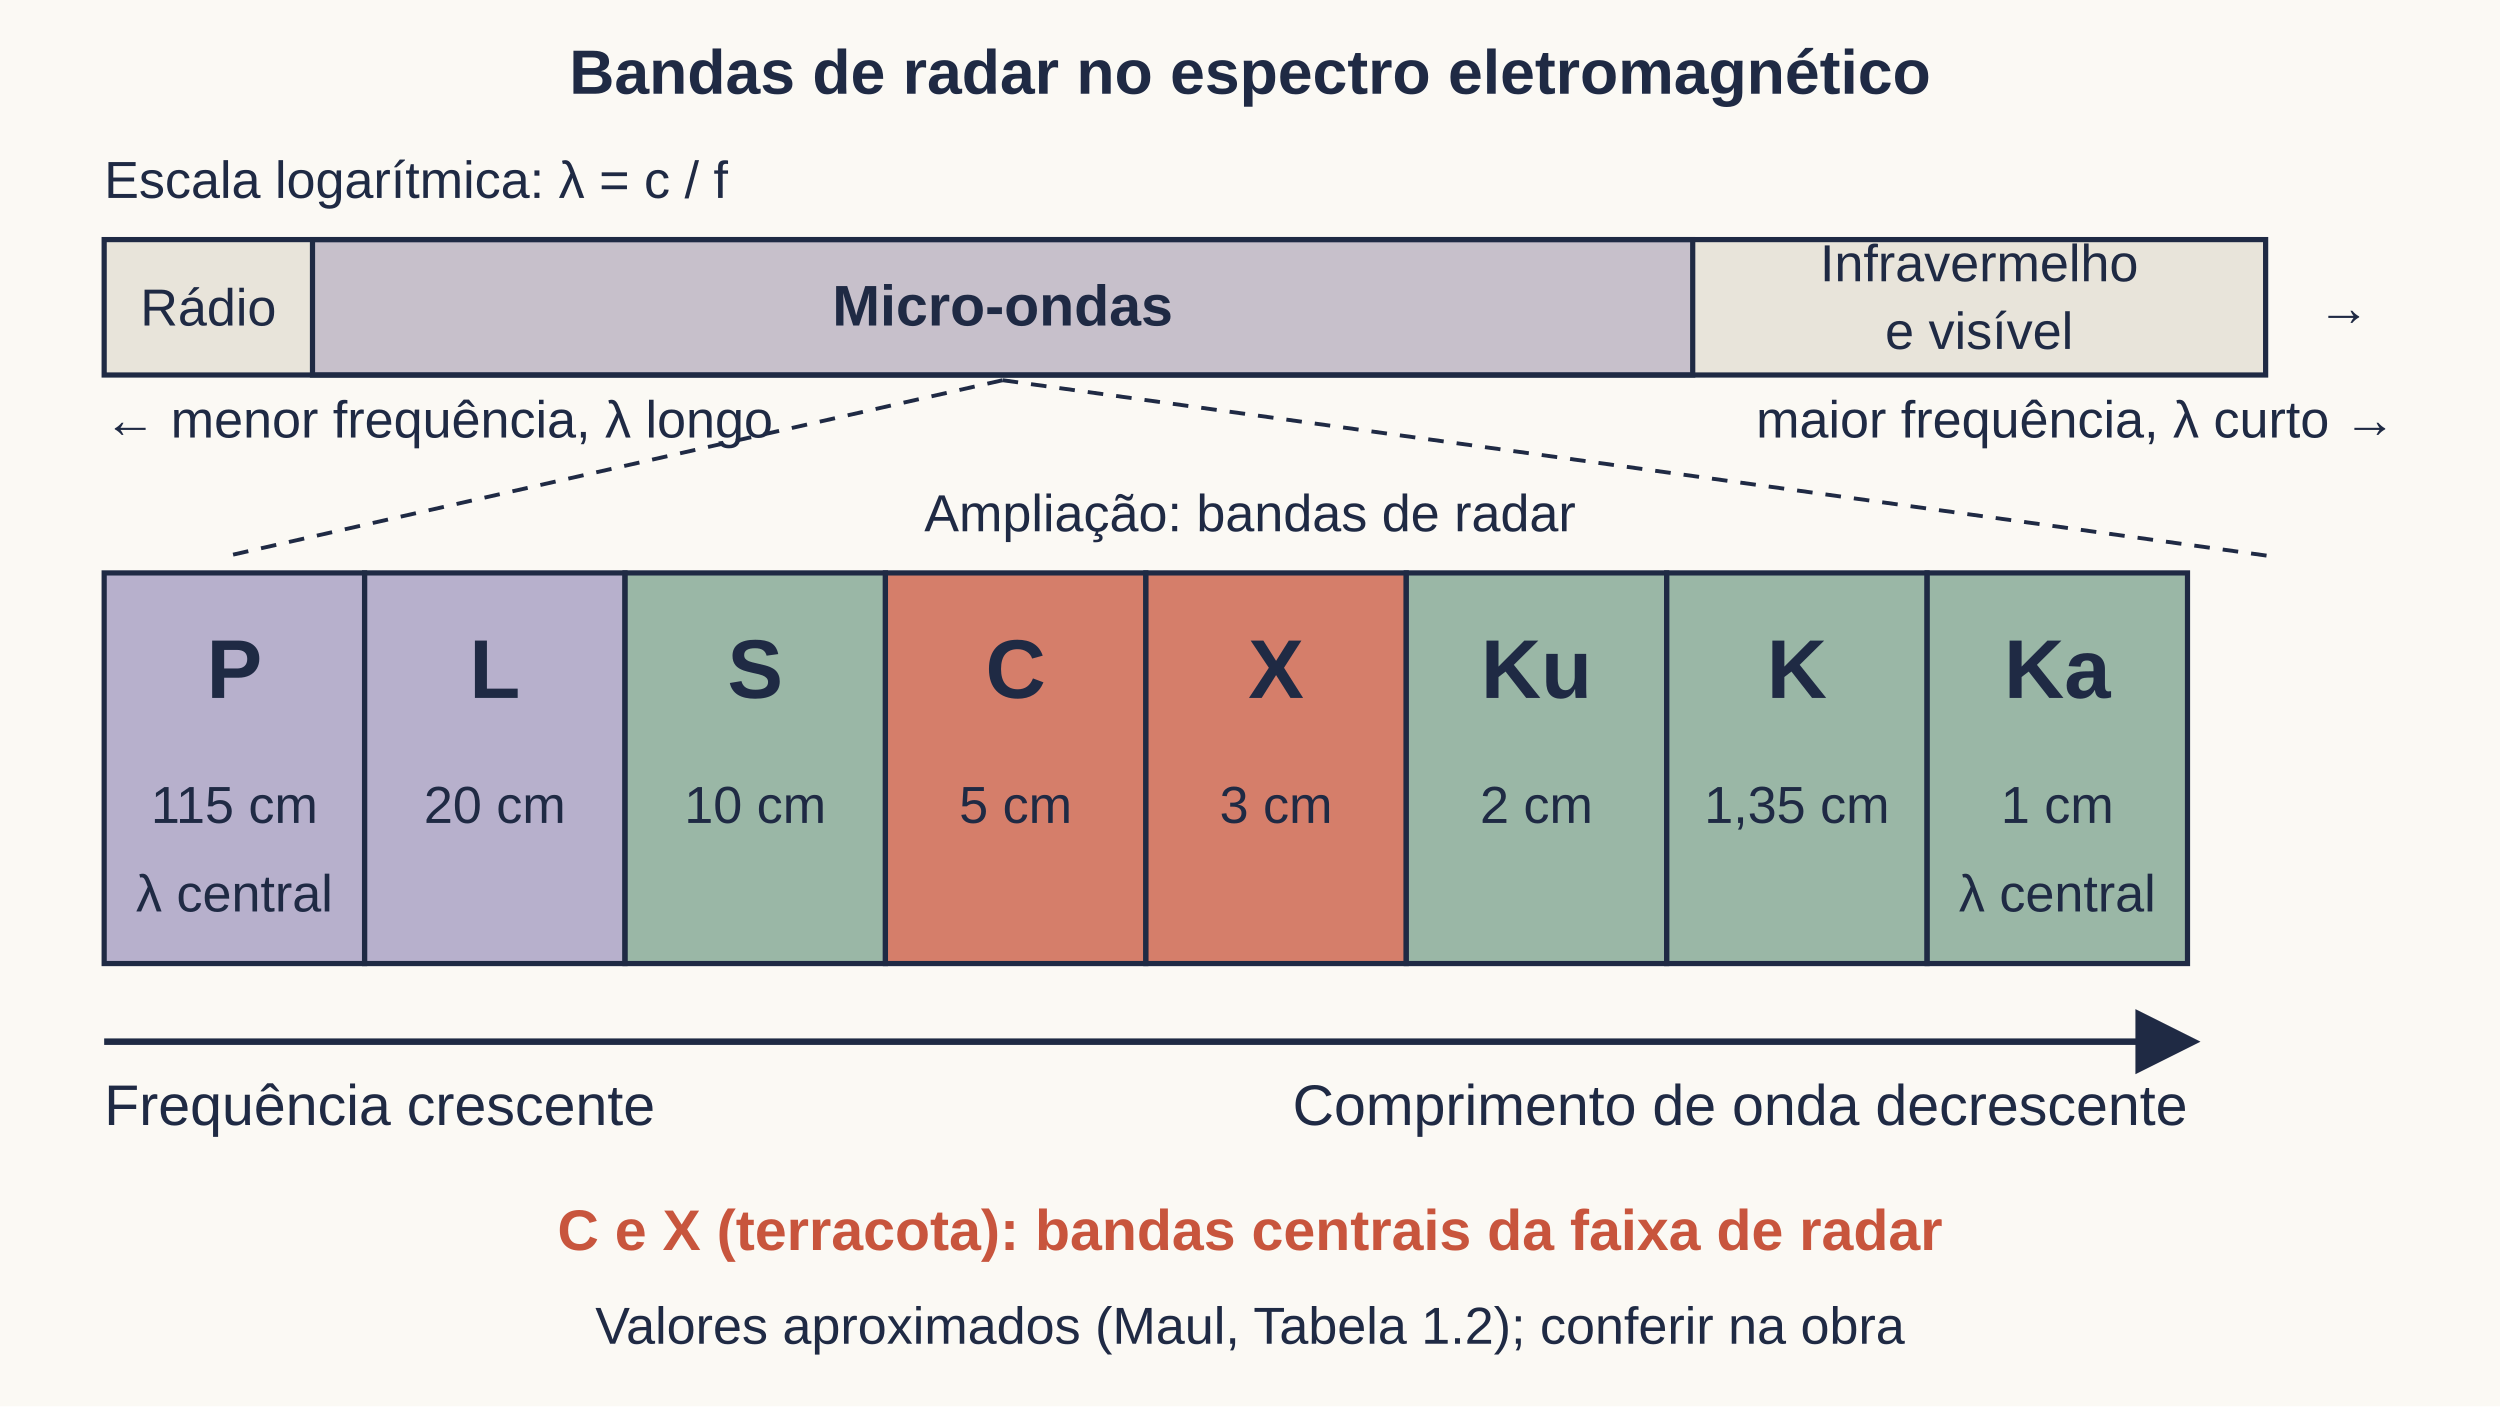
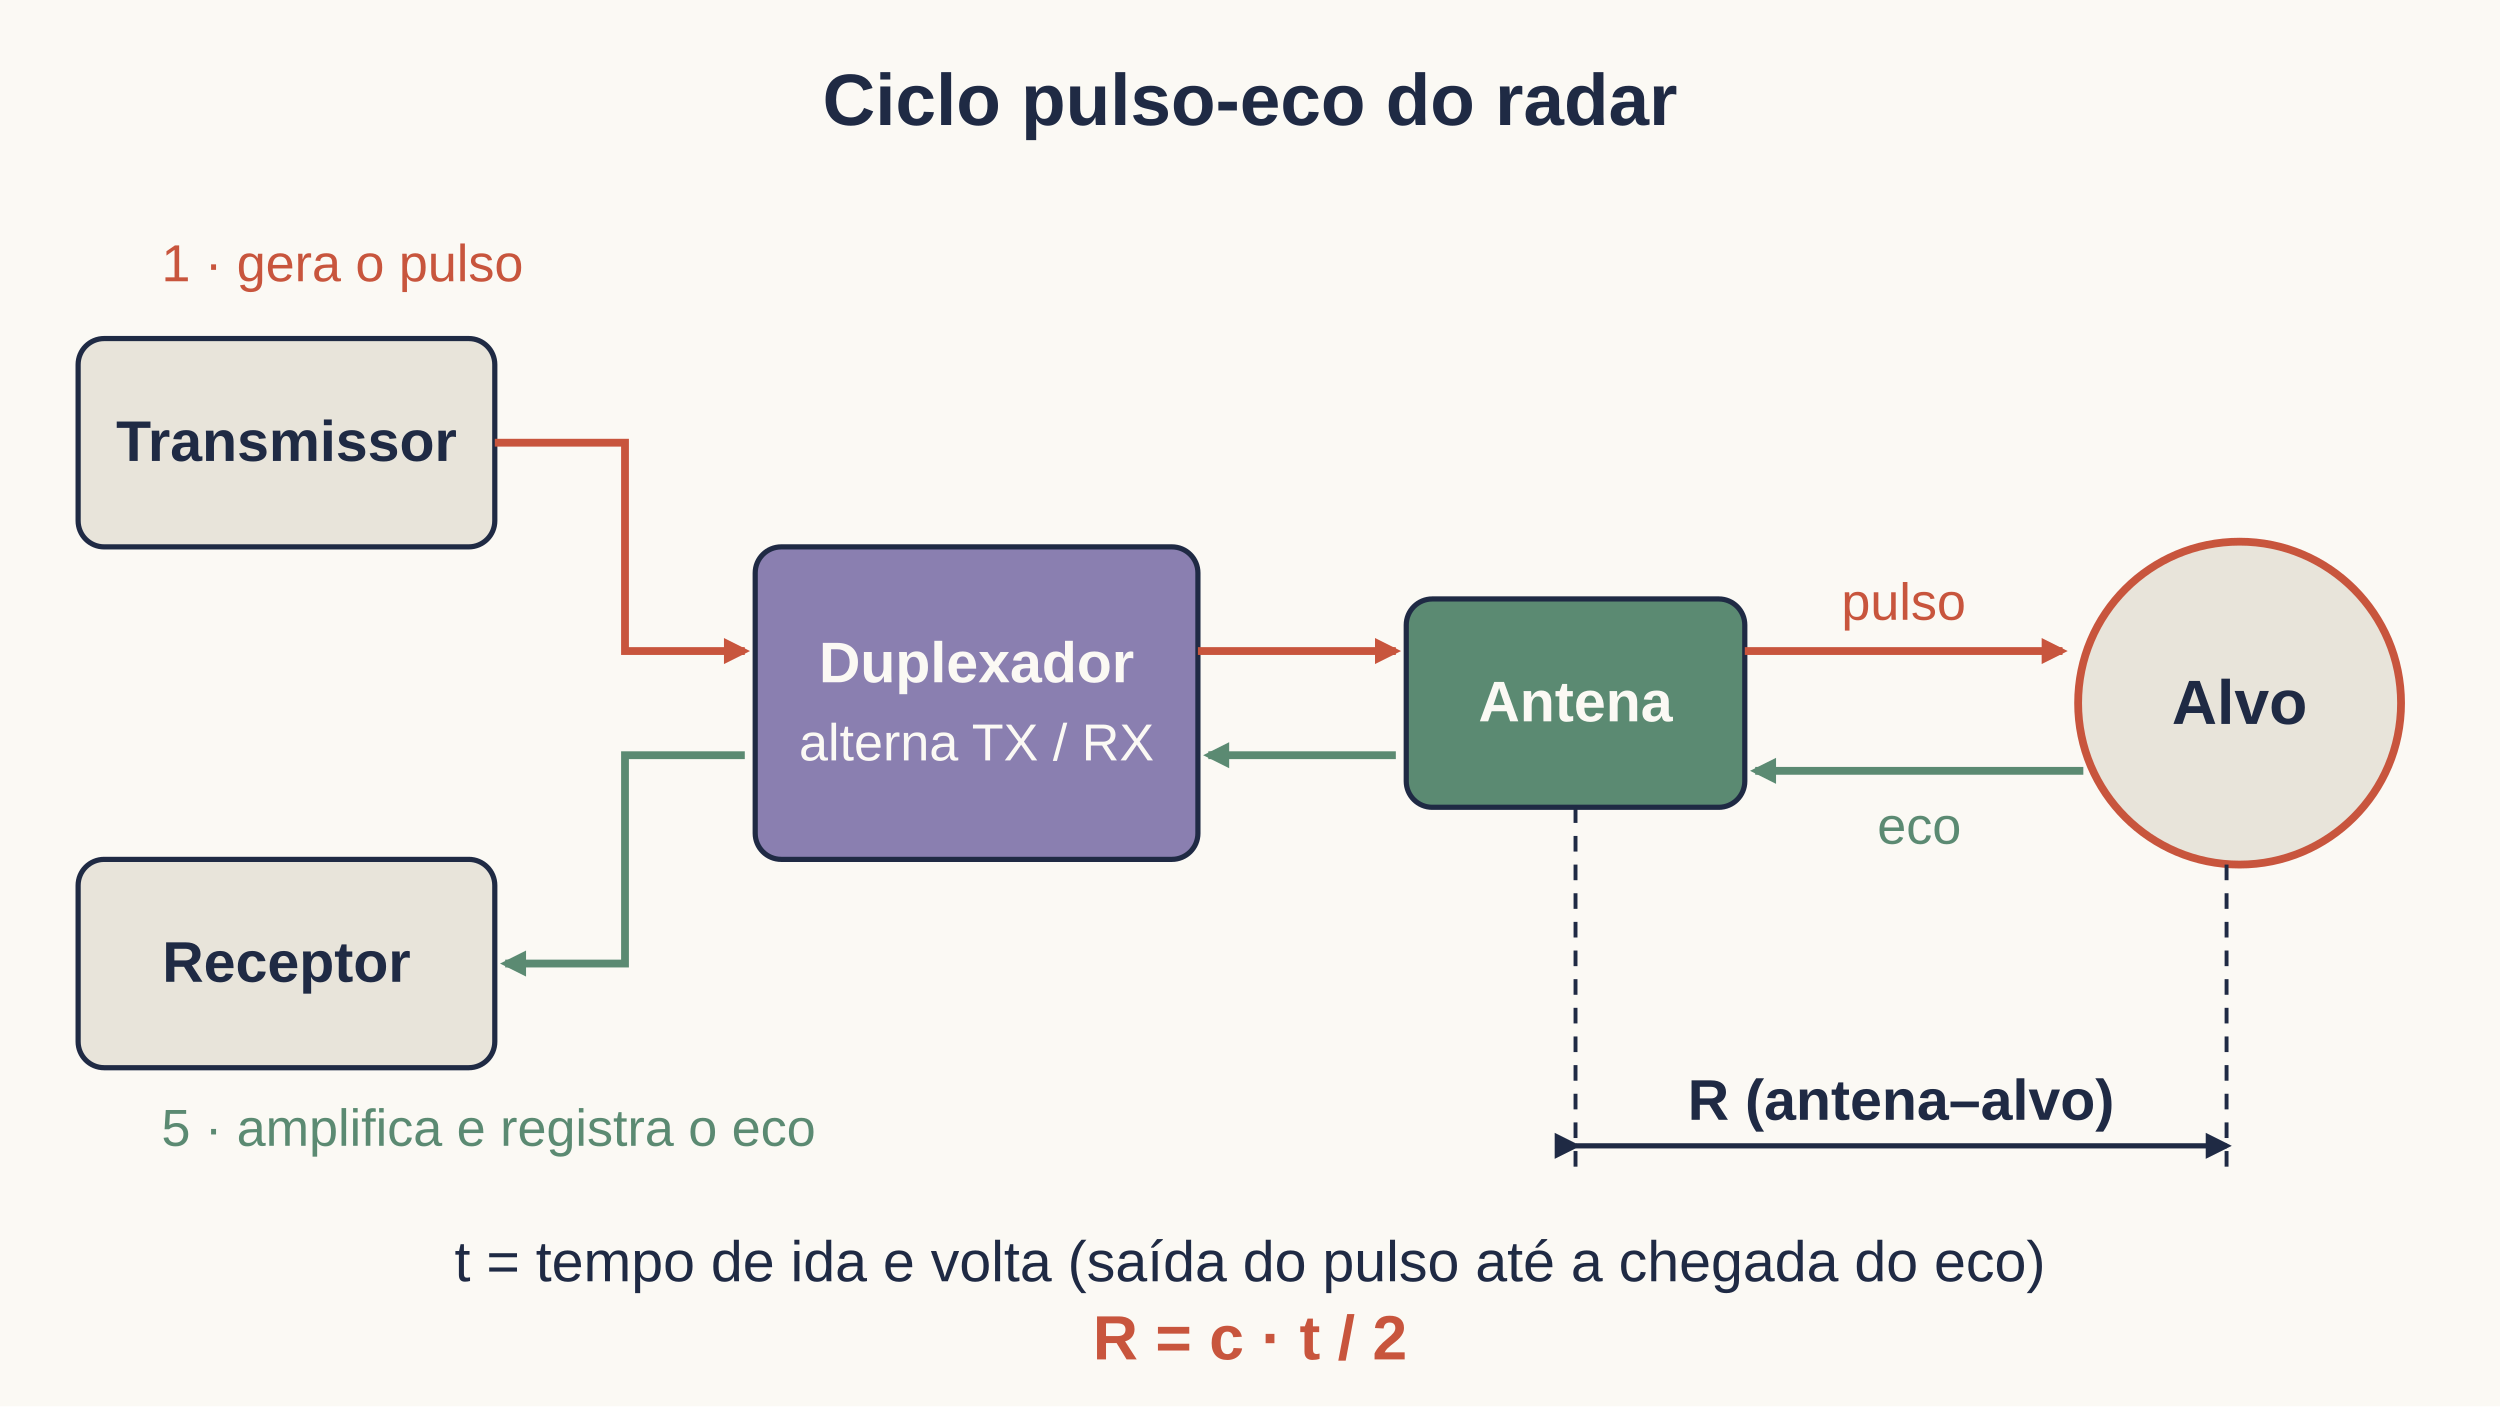
- <svg xmlns="http://www.w3.org/2000/svg" viewBox="0 0 960 540" role="img" aria-label="Espectro eletromagnético em escala logarítmica, com a região de micro-ondas dividida nas bandas de radar P, L, S, C, X, Ku, K e Ka, cada uma com sua frequência e comprimento de onda central aproximado; infravermelho e luz visível indicados ao lado">
+ <svg xmlns="http://www.w3.org/2000/svg" viewBox="0 0 960 540" role="img" aria-label="Fluxograma do ciclo pulso-eco: o transmissor gera o pulso, o duplexador o encaminha à antena, que o emite ao alvo; o eco volta pela antena e pelo duplexador até o receptor. O tempo de ida e volta t dá a distância R = c·t/2.">
  <defs>
-     <marker id="ar" markerWidth="10" markerHeight="10" refX="8" refY="5" orient="auto">
-       <path d="M0,0 L10,5 L0,10 z" fill="#1f2a44" />
+     <marker id="aT" markerWidth="10" markerHeight="10" refX="8" refY="5" orient="auto" markerUnits="userSpaceOnUse">
+       <path d="M0,0 L10,5 L0,10 Z" fill="#c8553d" />
+     </marker>
+     <marker id="aS" markerWidth="10" markerHeight="10" refX="8" refY="5" orient="auto" markerUnits="userSpaceOnUse">
+       <path d="M0,0 L10,5 L0,10 Z" fill="#5b8a72" />
+     </marker>
+     <marker id="aN" markerWidth="10" markerHeight="10" refX="8" refY="5" orient="auto" markerUnits="userSpaceOnUse">
+       <path d="M0,0 L10,5 L0,10 Z" fill="#1f2a44" />
    </marker>
  </defs>
-   <rect width="960" height="540" fill="#fbf9f4" />
-   <text x="480" y="36" text-anchor="middle" font-family="Arial, Helvetica, sans-serif" font-size="24" font-weight="bold" fill="#1f2a44">Bandas de radar no espectro eletromagnético</text>
-   <text x="40" y="76" font-family="Arial, Helvetica, sans-serif" font-size="20" fill="#1f2a44">Escala logarítmica:  λ = c / f</text>
-   <rect x="40" y="92" width="830" height="52" fill="#e8e4da" stroke="#1f2a44" stroke-width="2" />
-   <rect x="120" y="92" width="530" height="52" fill="#8a7fb0" fill-opacity="0.35" stroke="#1f2a44" stroke-width="2" />
-   <text x="385" y="125" text-anchor="middle" font-family="Arial, Helvetica, sans-serif" font-size="22" font-weight="bold" fill="#1f2a44">Micro-ondas</text>
-   <text x="80" y="125" text-anchor="middle" font-family="Arial, Helvetica, sans-serif" font-size="20" fill="#1f2a44">Rádio</text>
-   <text x="760" y="108" text-anchor="middle" font-family="Arial, Helvetica, sans-serif" font-size="20" fill="#1f2a44">Infravermelho</text>
-   <text x="760" y="134" text-anchor="middle" font-family="Arial, Helvetica, sans-serif" font-size="20" fill="#1f2a44">e visível</text>
-   <text x="890" y="125" font-family="Arial, Helvetica, sans-serif" font-size="20" fill="#1f2a44">→</text>
-   <text x="40" y="168" font-family="Arial, Helvetica, sans-serif" font-size="20" fill="#1f2a44">← menor frequência, λ longo</text>
-   <text x="920" y="168" text-anchor="end" font-family="Arial, Helvetica, sans-serif" font-size="20" fill="#1f2a44">maior frequência, λ curto →</text>
-   <line x1="385" y1="146" x2="85" y2="214" stroke="#1f2a44" stroke-width="1.5" stroke-dasharray="6,5" />
-   <line x1="385" y1="146" x2="875" y2="214" stroke="#1f2a44" stroke-width="1.5" stroke-dasharray="6,5" />
-   <text x="480" y="204" text-anchor="middle" font-family="Arial, Helvetica, sans-serif" font-size="20" fill="#1f2a44">Ampliação: bandas de radar</text>
-   <g stroke="#1f2a44" stroke-width="2">
-     <rect x="40" y="220" width="100" height="150" fill="#8a7fb0" fill-opacity="0.6" />
-     <rect x="140" y="220" width="100" height="150" fill="#8a7fb0" fill-opacity="0.6" />
-     <rect x="240" y="220" width="100" height="150" fill="#5b8a72" fill-opacity="0.6" />
-     <rect x="340" y="220" width="100" height="150" fill="#c8553d" fill-opacity="0.75" />
-     <rect x="440" y="220" width="100" height="150" fill="#c8553d" fill-opacity="0.75" />
-     <rect x="540" y="220" width="100" height="150" fill="#5b8a72" fill-opacity="0.6" />
-     <rect x="640" y="220" width="100" height="150" fill="#5b8a72" fill-opacity="0.6" />
-     <rect x="740" y="220" width="100" height="150" fill="#5b8a72" fill-opacity="0.6" />
-   </g>
-   <g font-family="Arial, Helvetica, sans-serif" fill="#1f2a44" text-anchor="middle">
-     <g font-size="32" font-weight="bold">
-       <text x="90" y="268">P</text>
-       <text x="190" y="268">L</text>
-       <text x="290" y="268">S</text>
-       <text x="390" y="268">C</text>
-       <text x="490" y="268">X</text>
-       <text x="590" y="268">Ku</text>
-       <text x="690" y="268">K</text>
-       <text x="790" y="268">Ka</text>
-     </g>
-     <g font-size="20">
-       <text x="90" y="316">115 cm</text>
-       <text x="190" y="316">20 cm</text>
-       <text x="290" y="316">10 cm</text>
-       <text x="390" y="316">5 cm</text>
-       <text x="490" y="316">3 cm</text>
-       <text x="590" y="316">2 cm</text>
-       <text x="690" y="316">1,35 cm</text>
-       <text x="790" y="316">1 cm</text>
-     </g>
-     <text x="90" y="350" font-size="20">λ central</text>
-     <text x="790" y="350" font-size="20">λ central</text>
-   </g>
-   <line x1="40" y1="400" x2="840" y2="400" stroke="#1f2a44" stroke-width="2.5" marker-end="url(#ar)" />
-   <text x="40" y="432" font-family="Arial, Helvetica, sans-serif" font-size="22" fill="#1f2a44">Frequência crescente</text>
-   <text x="840" y="432" text-anchor="end" font-family="Arial, Helvetica, sans-serif" font-size="22" fill="#1f2a44">Comprimento de onda decrescente</text>
-   <text x="480" y="480" text-anchor="middle" font-family="Arial, Helvetica, sans-serif" font-size="22" font-weight="bold" fill="#c8553d">C e X (terracota): bandas centrais da faixa de radar</text>
-   <text x="480" y="516" text-anchor="middle" font-family="Arial, Helvetica, sans-serif" font-size="20" fill="#1f2a44">Valores aproximados (Maul, Tabela 1.2); conferir na obra</text>
+   <rect x="0" y="0" width="960" height="540" fill="#fbf9f4" />
+   <text x="480" y="48" text-anchor="middle" font-family="Arial, Helvetica, sans-serif" font-size="28" font-weight="bold" fill="#1f2a44">Ciclo pulso-eco do radar</text>
+   <rect x="30" y="130" width="160" height="80" rx="10" fill="#e8e4da" stroke="#1f2a44" stroke-width="2" />
+   <text x="110" y="177" text-anchor="middle" font-family="Arial, Helvetica, sans-serif" font-size="22" font-weight="bold" fill="#1f2a44">Transmissor</text>
+   <rect x="30" y="330" width="160" height="80" rx="10" fill="#e8e4da" stroke="#1f2a44" stroke-width="2" />
+   <text x="110" y="377" text-anchor="middle" font-family="Arial, Helvetica, sans-serif" font-size="22" font-weight="bold" fill="#1f2a44">Receptor</text>
+   <rect x="290" y="210" width="170" height="120" rx="10" fill="#8a7fb0" stroke="#1f2a44" stroke-width="2" />
+   <text x="375" y="262" text-anchor="middle" font-family="Arial, Helvetica, sans-serif" font-size="22" font-weight="bold" fill="#fbf9f4">Duplexador</text>
+   <text x="375" y="292" text-anchor="middle" font-family="Arial, Helvetica, sans-serif" font-size="20" fill="#fbf9f4">alterna TX / RX</text>
+   <rect x="540" y="230" width="130" height="80" rx="10" fill="#5b8a72" stroke="#1f2a44" stroke-width="2" />
+   <text x="605" y="277" text-anchor="middle" font-family="Arial, Helvetica, sans-serif" font-size="22" font-weight="bold" fill="#fbf9f4">Antena</text>
+   <circle cx="860" cy="270" r="62" fill="#e8e4da" stroke="#c8553d" stroke-width="3" />
+   <text x="860" y="278" text-anchor="middle" font-family="Arial, Helvetica, sans-serif" font-size="24" font-weight="bold" fill="#1f2a44">Alvo</text>
+   <path d="M190,170 L240,170 L240,250 L286,250" fill="none" stroke="#c8553d" stroke-width="3" marker-end="url(#aT)" />
+   <text x="62" y="108" font-family="Arial, Helvetica, sans-serif" font-size="20" fill="#c8553d">1 · gera o pulso</text>
+   <path d="M286,290 L240,290 L240,370 L194,370" fill="none" stroke="#5b8a72" stroke-width="3" marker-end="url(#aS)" />
+   <text x="62" y="440" font-family="Arial, Helvetica, sans-serif" font-size="20" fill="#5b8a72">5 · amplifica e registra o eco</text>
+   <line x1="460" y1="250" x2="536" y2="250" stroke="#c8553d" stroke-width="3" marker-end="url(#aT)" />
+   <line x1="536" y1="290" x2="464" y2="290" stroke="#5b8a72" stroke-width="3" marker-end="url(#aS)" />
+   <line x1="670" y1="250" x2="792" y2="250" stroke="#c8553d" stroke-width="3" marker-end="url(#aT)" />
+   <text x="731" y="238" text-anchor="middle" font-family="Arial, Helvetica, sans-serif" font-size="20" fill="#c8553d">pulso</text>
+   <line x1="800" y1="296" x2="674" y2="296" stroke="#5b8a72" stroke-width="3" marker-end="url(#aS)" />
+   <text x="737" y="324" text-anchor="middle" font-family="Arial, Helvetica, sans-serif" font-size="20" fill="#5b8a72">eco</text>
+   <line x1="605" y1="440" x2="855" y2="440" stroke="#1f2a44" stroke-width="2" marker-start="url(#aN)" marker-end="url(#aN)" />
+   <line x1="605" y1="310" x2="605" y2="452" stroke="#1f2a44" stroke-width="1.5" stroke-dasharray="6 5" />
+   <line x1="855" y1="332" x2="855" y2="452" stroke="#1f2a44" stroke-width="1.5" stroke-dasharray="6 5" />
+   <text x="730" y="430" text-anchor="middle" font-family="Arial, Helvetica, sans-serif" font-size="22" font-weight="bold" fill="#1f2a44">R (antena–alvo)</text>
+   <text x="480" y="492" text-anchor="middle" font-family="Arial, Helvetica, sans-serif" font-size="22" fill="#1f2a44">t = tempo de ida e volta (saída do pulso até a chegada do eco)</text>
+   <text x="480" y="522" text-anchor="middle" font-family="Arial, Helvetica, sans-serif" font-size="24" font-weight="bold" fill="#c8553d">R = c · t / 2</text>
</svg>
